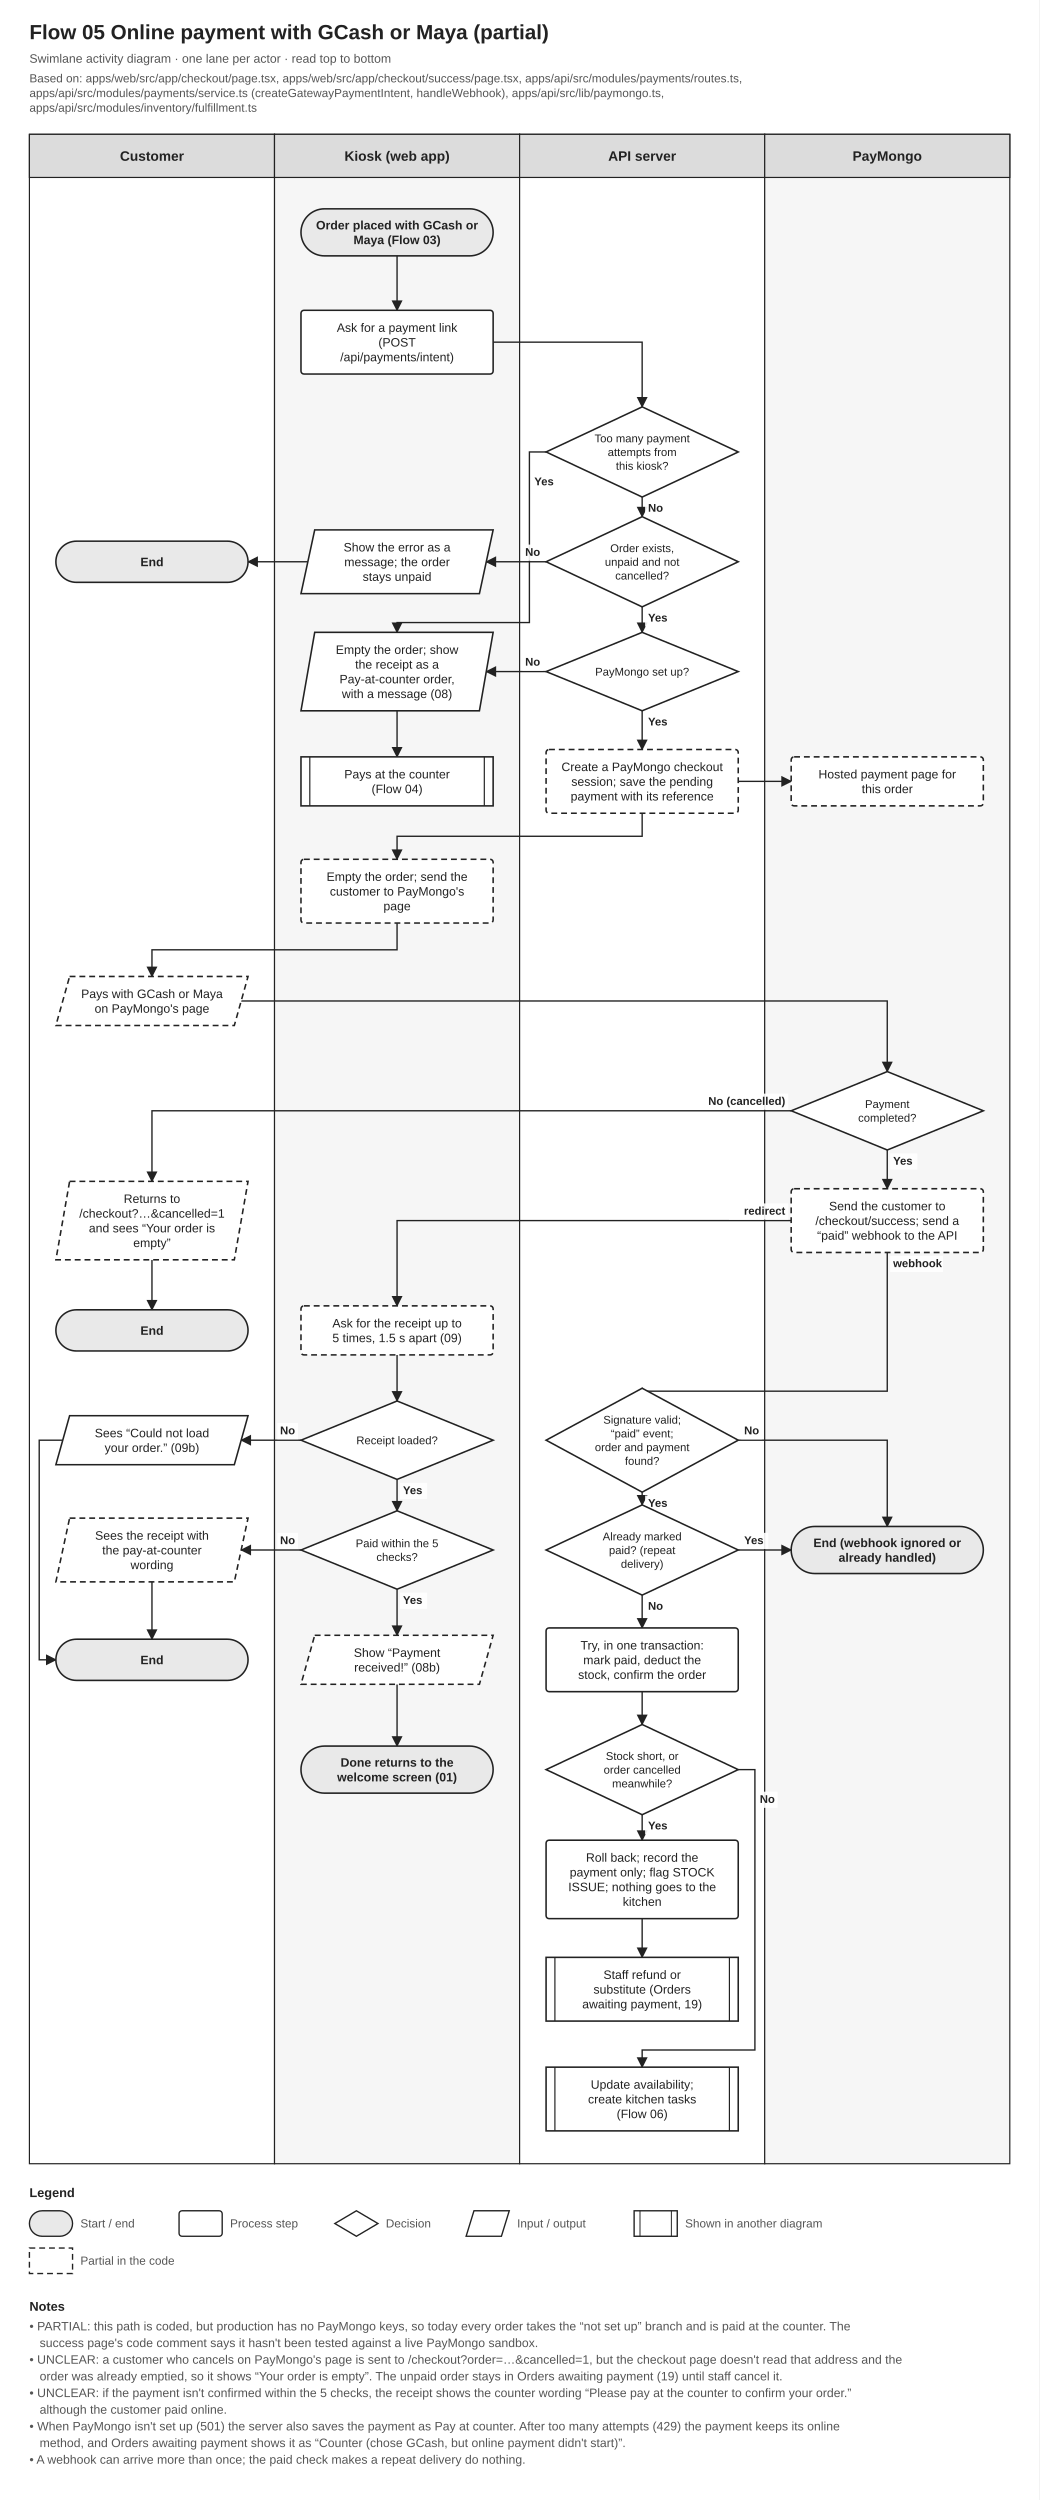
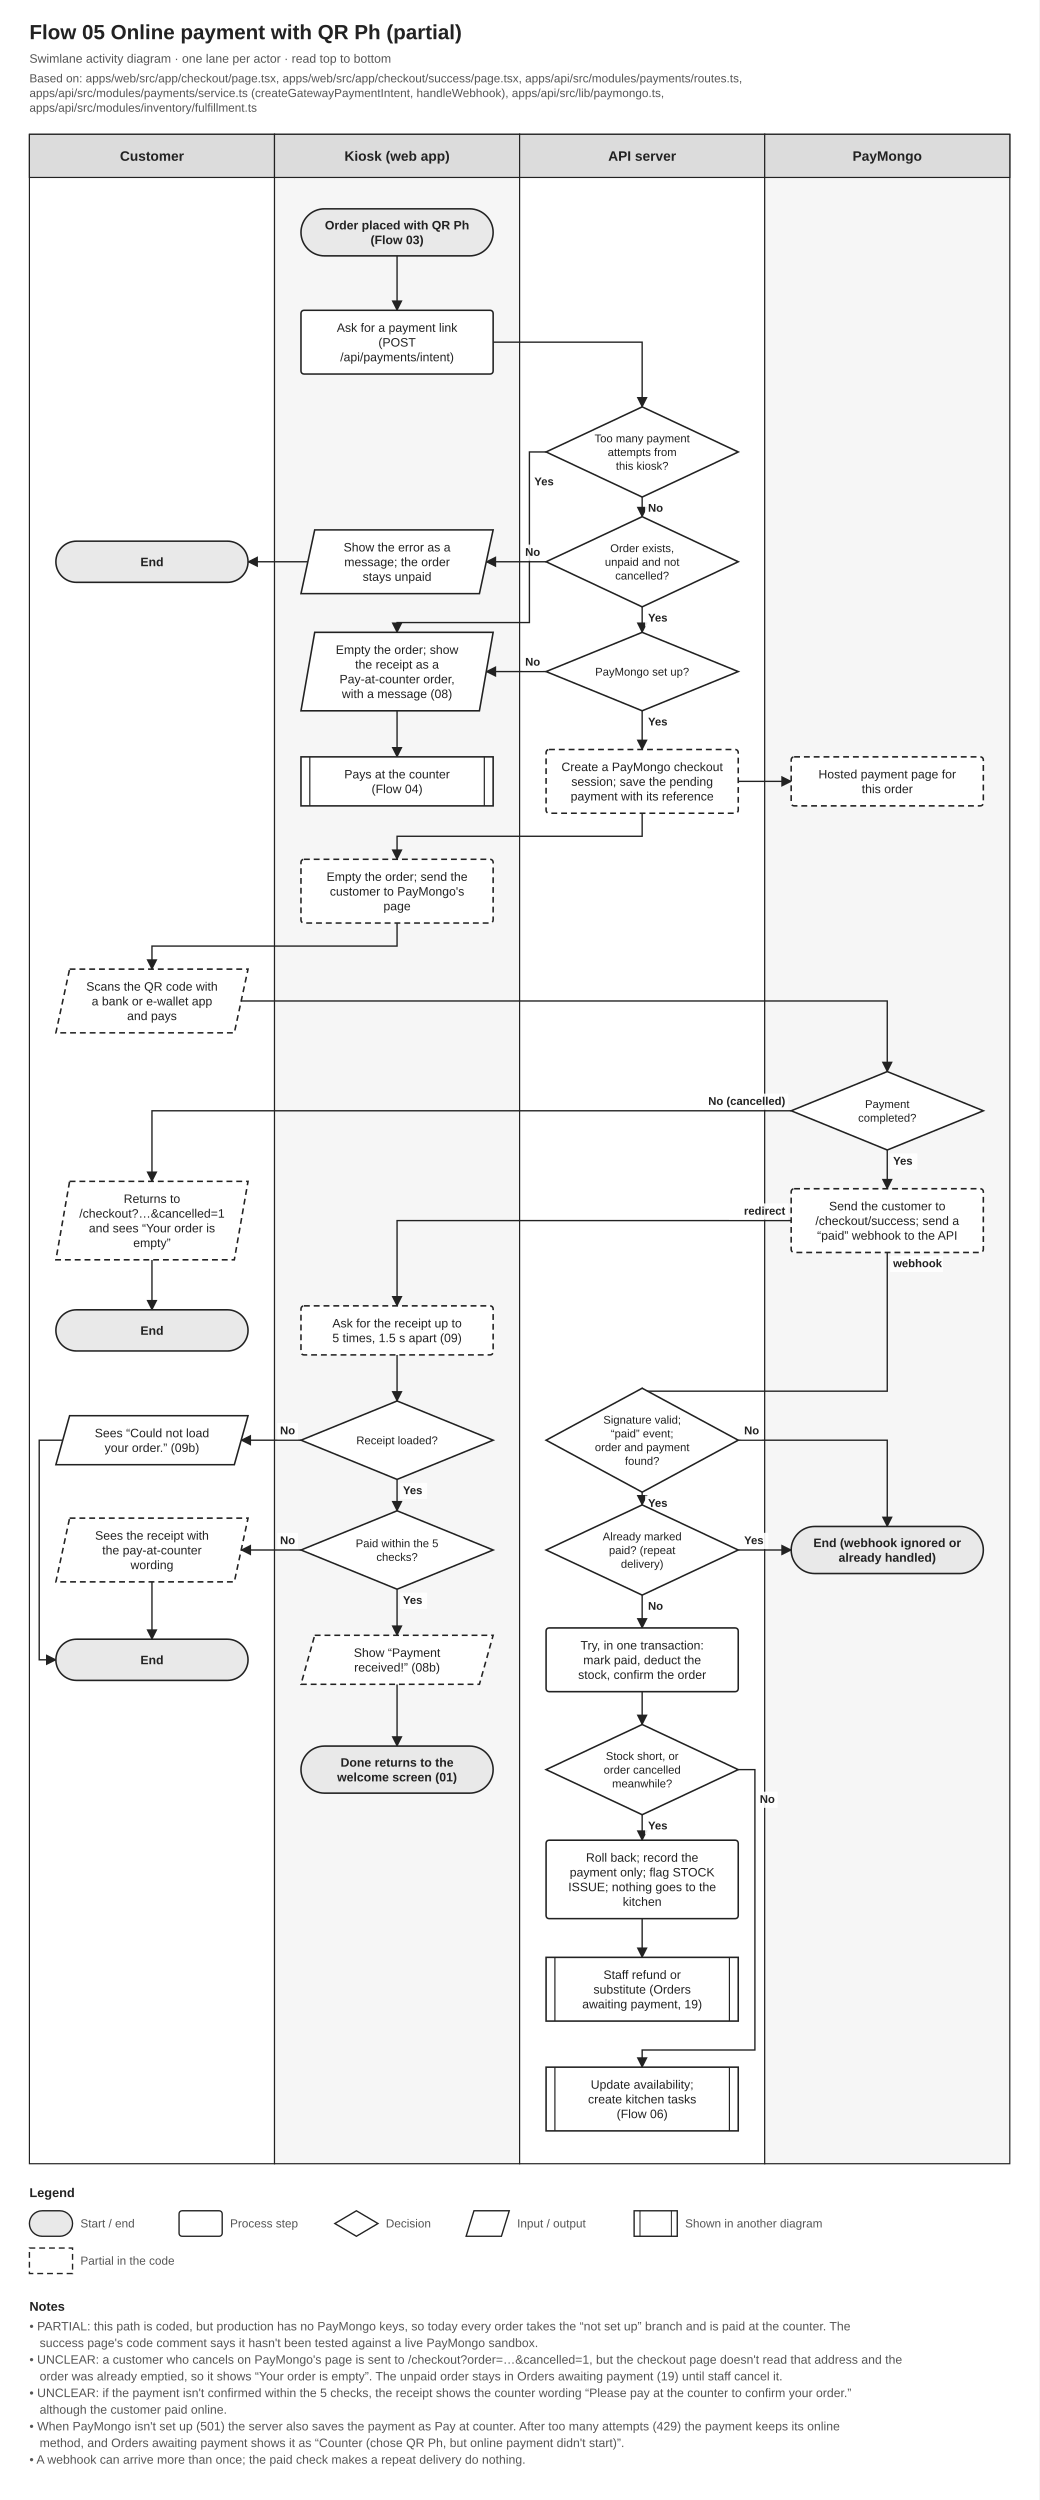
<svg xmlns="http://www.w3.org/2000/svg" width="1060" height="2550" viewBox="0 0 1060 2550">
  <defs>
    <marker id="arrow" viewBox="0 0 10 10" refX="9" refY="5" markerWidth="8" markerHeight="8" orient="auto-start-reverse">
      <path d="M0 0 L10 5 L0 10 z" fill="#222222" />
    </marker>
  </defs>
  <rect x="0" y="0" width="1060" height="2550" fill="#ffffff" />
-   <text x="30" y="40" font-family="Arial, Helvetica, sans-serif" font-size="21" font-weight="700" fill="#222222">Flow 05  Online payment with GCash or Maya (partial)</text>
+   <text x="30" y="40" font-family="Arial, Helvetica, sans-serif" font-size="21" font-weight="700" fill="#222222">Flow 05  Online payment with QR Ph (partial)</text>
  <text x="30" y="64" font-family="Arial, Helvetica, sans-serif" font-size="12.5" fill="#555555">Swimlane activity diagram · one lane per actor · read top to bottom</text>
  <text x="30" y="84" font-family="Arial, Helvetica, sans-serif" font-size="12" fill="#555555">Based on: apps/web/src/app/checkout/page.tsx, apps/web/src/app/checkout/success/page.tsx, apps/api/src/modules/payments/routes.ts,</text>
  <text x="30" y="99" font-family="Arial, Helvetica, sans-serif" font-size="12" fill="#555555">apps/api/src/modules/payments/service.ts (createGatewayPaymentIntent, handleWebhook), apps/api/src/lib/paymongo.ts,</text>
  <text x="30" y="114" font-family="Arial, Helvetica, sans-serif" font-size="12" fill="#555555">apps/api/src/modules/inventory/fulfillment.ts</text>
  <rect x="30" y="137" width="250" height="2070" fill="#ffffff" stroke="#222222" stroke-width="1.2" />
  <rect x="30" y="137" width="250" height="44" fill="#dcdcdc" stroke="#222222" stroke-width="1.2" />
  <text x="155.0" y="164" font-family="Arial, Helvetica, sans-serif" font-size="14" font-weight="700" text-anchor="middle" fill="#222222">Customer</text>
  <rect x="280" y="137" width="250" height="2070" fill="#f6f6f6" stroke="#222222" stroke-width="1.2" />
  <rect x="280" y="137" width="250" height="44" fill="#dcdcdc" stroke="#222222" stroke-width="1.2" />
  <text x="405.0" y="164" font-family="Arial, Helvetica, sans-serif" font-size="14" font-weight="700" text-anchor="middle" fill="#222222">Kiosk (web app)</text>
  <rect x="530" y="137" width="250" height="2070" fill="#ffffff" stroke="#222222" stroke-width="1.2" />
  <rect x="530" y="137" width="250" height="44" fill="#dcdcdc" stroke="#222222" stroke-width="1.2" />
  <text x="655.0" y="164" font-family="Arial, Helvetica, sans-serif" font-size="14" font-weight="700" text-anchor="middle" fill="#222222">API server</text>
  <rect x="780" y="137" width="250" height="2070" fill="#f6f6f6" stroke="#222222" stroke-width="1.2" />
  <rect x="780" y="137" width="250" height="44" fill="#dcdcdc" stroke="#222222" stroke-width="1.2" />
  <text x="905.0" y="164" font-family="Arial, Helvetica, sans-serif" font-size="14" font-weight="700" text-anchor="middle" fill="#222222">PayMongo</text>
  <path d="M405.0 261.0 L405.0 316.5" fill="none" stroke="#222222" stroke-width="1.4" marker-end="url(#arrow)" />
  <path d="M503.0 349.0 L655.0 349.0 L655.0 415.0" fill="none" stroke="#222222" stroke-width="1.4" marker-end="url(#arrow)" />
  <path d="M557.0 461.0 L540.0 461.0 L540.0 635.0 L405.0 635.0 L405.0 645.0" fill="none" stroke="#222222" stroke-width="1.4" marker-end="url(#arrow)" />
  <rect x="542" y="483.5" width="27.665" height="16.5" fill="#ffffff" opacity="0.9" />
  <text x="545" y="495.0" font-family="Arial, Helvetica, sans-serif" font-size="11.5" font-weight="700" text-anchor="start" fill="#222222">Yes</text>
  <path d="M655.0 507.0 L655.0 527.0" fill="none" stroke="#222222" stroke-width="1.4" marker-end="url(#arrow)" />
  <rect x="658.0" y="510.5" width="21.11" height="16.5" fill="#ffffff" opacity="0.9" />
  <text x="661.0" y="522.0" font-family="Arial, Helvetica, sans-serif" font-size="11.5" font-weight="700" text-anchor="start" fill="#222222">No</text>
  <path d="M557.0 573.0 L496.0 573.0" fill="none" stroke="#222222" stroke-width="1.4" marker-end="url(#arrow)" />
  <rect x="532.89" y="555.5" width="21.11" height="16.5" fill="#ffffff" opacity="0.9" />
  <text x="551.0" y="567.0" font-family="Arial, Helvetica, sans-serif" font-size="11.5" font-weight="700" text-anchor="end" fill="#222222">No</text>
  <path d="M314.0 573.0 L253.0 573.0" fill="none" stroke="#222222" stroke-width="1.4" marker-end="url(#arrow)" />
  <path d="M655.0 619.0 L655.0 645.0" fill="none" stroke="#222222" stroke-width="1.4" marker-end="url(#arrow)" />
  <rect x="658.0" y="622.5" width="27.665" height="16.5" fill="#ffffff" opacity="0.9" />
  <text x="661.0" y="634.0" font-family="Arial, Helvetica, sans-serif" font-size="11.5" font-weight="700" text-anchor="start" fill="#222222">Yes</text>
  <path d="M557.0 685.0 L496.0 685.0" fill="none" stroke="#222222" stroke-width="1.4" marker-end="url(#arrow)" />
  <rect x="532.89" y="667.5" width="21.11" height="16.5" fill="#ffffff" opacity="0.9" />
  <text x="551.0" y="679.0" font-family="Arial, Helvetica, sans-serif" font-size="11.5" font-weight="700" text-anchor="end" fill="#222222">No</text>
  <path d="M405.0 725.0 L405.0 772.0" fill="none" stroke="#222222" stroke-width="1.4" marker-end="url(#arrow)" />
  <path d="M655.0 725.0 L655.0 764.5" fill="none" stroke="#222222" stroke-width="1.4" marker-end="url(#arrow)" />
  <rect x="658.0" y="728.5" width="27.665" height="16.5" fill="#ffffff" opacity="0.9" />
  <text x="661.0" y="740.0" font-family="Arial, Helvetica, sans-serif" font-size="11.5" font-weight="700" text-anchor="start" fill="#222222">Yes</text>
  <path d="M753.0 797.0 L807.0 797.0" fill="none" stroke="#222222" stroke-width="1.4" marker-end="url(#arrow)" />
  <path d="M655.0 829.5 L655.0 853.0 L405.0 853.0 L405.0 876.5" fill="none" stroke="#222222" stroke-width="1.4" marker-end="url(#arrow)" />
-   <path d="M405.0 941.5 L405.0 968.8 L155.0 968.8 L155.0 996.0" fill="none" stroke="#222222" stroke-width="1.4" marker-end="url(#arrow)" />
+   <path d="M405.0 941.5 L405.0 965.0 L155.0 965.0 L155.0 988.5" fill="none" stroke="#222222" stroke-width="1.4" marker-end="url(#arrow)" />
  <path d="M246.0 1021.0 L905.0 1021.0 L905.0 1093.0" fill="none" stroke="#222222" stroke-width="1.4" marker-end="url(#arrow)" />
  <path d="M807.0 1133.0 L155.0 1133.0 L155.0 1205.0" fill="none" stroke="#222222" stroke-width="1.4" marker-end="url(#arrow)" />
  <rect x="704.23" y="1115.5" width="99.77" height="16.5" fill="#ffffff" opacity="0.9" />
  <text x="801.0" y="1127.0" font-family="Arial, Helvetica, sans-serif" font-size="11.5" font-weight="700" text-anchor="end" fill="#222222">No (cancelled)</text>
  <path d="M905.0 1173.0 L905.0 1212.5" fill="none" stroke="#222222" stroke-width="1.4" marker-end="url(#arrow)" />
  <rect x="908.0" y="1176.5" width="27.665" height="16.5" fill="#ffffff" opacity="0.9" />
  <text x="911.0" y="1188.0" font-family="Arial, Helvetica, sans-serif" font-size="11.5" font-weight="700" text-anchor="start" fill="#222222">Yes</text>
  <path d="M155.0 1285.0 L155.0 1336.0" fill="none" stroke="#222222" stroke-width="1.4" marker-end="url(#arrow)" />
  <path d="M807.0 1245.0 L405.0 1245.0 L405.0 1332.0" fill="none" stroke="#222222" stroke-width="1.4" marker-end="url(#arrow)" />
  <rect x="743.56" y="1227.5" width="60.44" height="16.5" fill="#ffffff" opacity="0.9" />
  <text x="801.0" y="1239.0" font-family="Arial, Helvetica, sans-serif" font-size="11.5" font-weight="700" text-anchor="end" fill="#222222">redirect</text>
  <path d="M905.0 1277.5 L905.0 1419.0 L655.0 1419.0 L655.0 1416.0" fill="none" stroke="#222222" stroke-width="1.4" marker-end="url(#arrow)" />
  <rect x="908.0" y="1281.0" width="53.885" height="16.5" fill="#ffffff" opacity="0.9" />
  <text x="911.0" y="1292.5" font-family="Arial, Helvetica, sans-serif" font-size="11.5" font-weight="700" text-anchor="start" fill="#222222">webhook</text>
  <path d="M405.0 1382.0 L405.0 1429.0" fill="none" stroke="#222222" stroke-width="1.4" marker-end="url(#arrow)" />
  <path d="M307.0 1469.0 L246.0 1469.0" fill="none" stroke="#222222" stroke-width="1.4" marker-end="url(#arrow)" />
  <rect x="282.89" y="1451.5" width="21.11" height="16.5" fill="#ffffff" opacity="0.9" />
  <text x="301.0" y="1463.0" font-family="Arial, Helvetica, sans-serif" font-size="11.5" font-weight="700" text-anchor="end" fill="#222222">No</text>
  <path d="M405.0 1509.0 L405.0 1541.0" fill="none" stroke="#222222" stroke-width="1.4" marker-end="url(#arrow)" />
  <rect x="408.0" y="1512.5" width="27.665" height="16.5" fill="#ffffff" opacity="0.9" />
  <text x="411.0" y="1524.0" font-family="Arial, Helvetica, sans-serif" font-size="11.5" font-weight="700" text-anchor="start" fill="#222222">Yes</text>
  <path d="M307.0 1581.0 L246.0 1581.0" fill="none" stroke="#222222" stroke-width="1.4" marker-end="url(#arrow)" />
  <rect x="282.89" y="1563.5" width="21.11" height="16.5" fill="#ffffff" opacity="0.9" />
  <text x="301.0" y="1575.0" font-family="Arial, Helvetica, sans-serif" font-size="11.5" font-weight="700" text-anchor="end" fill="#222222">No</text>
  <path d="M405.0 1621.0 L405.0 1668.0" fill="none" stroke="#222222" stroke-width="1.4" marker-end="url(#arrow)" />
  <rect x="408.0" y="1624.5" width="27.665" height="16.5" fill="#ffffff" opacity="0.9" />
  <text x="411.0" y="1636.0" font-family="Arial, Helvetica, sans-serif" font-size="11.5" font-weight="700" text-anchor="start" fill="#222222">Yes</text>
  <path d="M655.0 1522.0 L655.0 1535.0" fill="none" stroke="#222222" stroke-width="1.4" marker-end="url(#arrow)" />
  <rect x="658.0" y="1525.5" width="27.665" height="16.5" fill="#ffffff" opacity="0.9" />
  <text x="661.0" y="1537.0" font-family="Arial, Helvetica, sans-serif" font-size="11.5" font-weight="700" text-anchor="start" fill="#222222">Yes</text>
  <path d="M753.0 1469.0 L905.0 1469.0 L905.0 1557.0" fill="none" stroke="#222222" stroke-width="1.4" marker-end="url(#arrow)" />
  <rect x="756.0" y="1451.5" width="21.11" height="16.5" fill="#ffffff" opacity="0.9" />
  <text x="759.0" y="1463.0" font-family="Arial, Helvetica, sans-serif" font-size="11.5" font-weight="700" text-anchor="start" fill="#222222">No</text>
  <path d="M753.0 1581.0 L807.0 1581.0" fill="none" stroke="#222222" stroke-width="1.4" marker-end="url(#arrow)" />
  <rect x="756.0" y="1563.5" width="27.665" height="16.5" fill="#ffffff" opacity="0.9" />
  <text x="759.0" y="1575.0" font-family="Arial, Helvetica, sans-serif" font-size="11.5" font-weight="700" text-anchor="start" fill="#222222">Yes</text>
  <path d="M655.0 1627.0 L655.0 1660.5" fill="none" stroke="#222222" stroke-width="1.4" marker-end="url(#arrow)" />
  <rect x="658.0" y="1630.5" width="21.11" height="16.5" fill="#ffffff" opacity="0.9" />
  <text x="661.0" y="1642.0" font-family="Arial, Helvetica, sans-serif" font-size="11.5" font-weight="700" text-anchor="start" fill="#222222">No</text>
  <path d="M655.0 1725.5 L655.0 1759.0" fill="none" stroke="#222222" stroke-width="1.4" marker-end="url(#arrow)" />
  <path d="M655.0 1851.0 L655.0 1877.0" fill="none" stroke="#222222" stroke-width="1.4" marker-end="url(#arrow)" />
  <rect x="658.0" y="1854.5" width="27.665" height="16.5" fill="#ffffff" opacity="0.9" />
  <text x="661.0" y="1866.0" font-family="Arial, Helvetica, sans-serif" font-size="11.5" font-weight="700" text-anchor="start" fill="#222222">Yes</text>
  <path d="M753.0 1805.0 L770.0 1805.0 L770.0 2091.0 L655.0 2091.0 L655.0 2108.5" fill="none" stroke="#222222" stroke-width="1.4" marker-end="url(#arrow)" />
  <rect x="772" y="1827.5" width="21.11" height="16.5" fill="#ffffff" opacity="0.9" />
  <text x="775" y="1839.0" font-family="Arial, Helvetica, sans-serif" font-size="11.5" font-weight="700" text-anchor="start" fill="#222222">No</text>
  <path d="M655.0 1957.0 L655.0 1996.5" fill="none" stroke="#222222" stroke-width="1.4" marker-end="url(#arrow)" />
  <path d="M64.0 1469.0 L40.0 1469.0 L40.0 1693.0 L57.0 1693.0" fill="none" stroke="#222222" stroke-width="1.4" marker-end="url(#arrow)" />
  <path d="M155.0 1613.5 L155.0 1672.0" fill="none" stroke="#222222" stroke-width="1.4" marker-end="url(#arrow)" />
  <path d="M405.0 1718.0 L405.0 1781.0" fill="none" stroke="#222222" stroke-width="1.4" marker-end="url(#arrow)" />
  <rect x="307.0" y="213.0" width="196" height="48" rx="24.0" fill="#e9e9e9" stroke="#222222" stroke-width="1.6" />
-   <text x="405.0" y="234.0" font-family="Arial, Helvetica, sans-serif" font-size="12.5" font-weight="700" text-anchor="middle" fill="#222222">Order placed with GCash or</text>
-   <text x="405.0" y="249.0" font-family="Arial, Helvetica, sans-serif" font-size="12.5" font-weight="700" text-anchor="middle" fill="#222222">Maya (Flow 03)</text>
+   <text x="405.0" y="234.0" font-family="Arial, Helvetica, sans-serif" font-size="12.5" font-weight="700" text-anchor="middle" fill="#222222">Order placed with QR Ph</text>
+   <text x="405.0" y="249.0" font-family="Arial, Helvetica, sans-serif" font-size="12.5" font-weight="700" text-anchor="middle" fill="#222222">(Flow 03)</text>
  <rect x="307.0" y="316.5" width="196" height="65" rx="3" fill="#ffffff" stroke="#222222" stroke-width="1.6" />
  <text x="405.0" y="338.5" font-family="Arial, Helvetica, sans-serif" font-size="12.5" font-weight="400" text-anchor="middle" fill="#222222">Ask for a payment link</text>
  <text x="405.0" y="353.5" font-family="Arial, Helvetica, sans-serif" font-size="12.5" font-weight="400" text-anchor="middle" fill="#222222">(POST</text>
  <text x="405.0" y="368.5" font-family="Arial, Helvetica, sans-serif" font-size="12.5" font-weight="400" text-anchor="middle" fill="#222222">/api/payments/intent)</text>
  <polygon points="655.0,415.0 753.0,461.0 655.0,507.0 557.0,461.0" fill="#ffffff" stroke="#222222" stroke-width="1.6" />
  <text x="655.0" y="451.14" font-family="Arial, Helvetica, sans-serif" font-size="11.5" font-weight="400" text-anchor="middle" fill="#222222">Too many payment</text>
  <text x="655.0" y="465.14" font-family="Arial, Helvetica, sans-serif" font-size="11.5" font-weight="400" text-anchor="middle" fill="#222222">attempts from</text>
  <text x="655.0" y="479.14" font-family="Arial, Helvetica, sans-serif" font-size="11.5" font-weight="400" text-anchor="middle" fill="#222222">this kiosk?</text>
  <polygon points="655.0,527.0 753.0,573.0 655.0,619.0 557.0,573.0" fill="#ffffff" stroke="#222222" stroke-width="1.6" />
  <text x="655.0" y="563.14" font-family="Arial, Helvetica, sans-serif" font-size="11.5" font-weight="400" text-anchor="middle" fill="#222222">Order exists,</text>
  <text x="655.0" y="577.14" font-family="Arial, Helvetica, sans-serif" font-size="11.5" font-weight="400" text-anchor="middle" fill="#222222">unpaid and not</text>
  <text x="655.0" y="591.14" font-family="Arial, Helvetica, sans-serif" font-size="11.5" font-weight="400" text-anchor="middle" fill="#222222">cancelled?</text>
  <polygon points="321.0,540.5 503.0,540.5 489.0,605.5 307.0,605.5" fill="#ffffff" stroke="#222222" stroke-width="1.6" />
  <text x="405.0" y="562.5" font-family="Arial, Helvetica, sans-serif" font-size="12.5" font-weight="400" text-anchor="middle" fill="#222222">Show the error as a</text>
  <text x="405.0" y="577.5" font-family="Arial, Helvetica, sans-serif" font-size="12.5" font-weight="400" text-anchor="middle" fill="#222222">message; the order</text>
  <text x="405.0" y="592.5" font-family="Arial, Helvetica, sans-serif" font-size="12.5" font-weight="400" text-anchor="middle" fill="#222222">stays unpaid</text>
  <rect x="57.0" y="552.0" width="196" height="42" rx="21.0" fill="#e9e9e9" stroke="#222222" stroke-width="1.6" />
  <text x="155.0" y="577.5" font-family="Arial, Helvetica, sans-serif" font-size="12.5" font-weight="700" text-anchor="middle" fill="#222222">End</text>
  <polygon points="655.0,645.0 753.0,685.0 655.0,725.0 557.0,685.0" fill="#ffffff" stroke="#222222" stroke-width="1.6" />
  <text x="655.0" y="689.14" font-family="Arial, Helvetica, sans-serif" font-size="11.5" font-weight="400" text-anchor="middle" fill="#222222">PayMongo set up?</text>
  <polygon points="321.0,645.0 503.0,645.0 489.0,725.0 307.0,725.0" fill="#ffffff" stroke="#222222" stroke-width="1.6" />
  <text x="405.0" y="667.0" font-family="Arial, Helvetica, sans-serif" font-size="12.5" font-weight="400" text-anchor="middle" fill="#222222">Empty the order; show</text>
  <text x="405.0" y="682.0" font-family="Arial, Helvetica, sans-serif" font-size="12.5" font-weight="400" text-anchor="middle" fill="#222222">the receipt as a</text>
  <text x="405.0" y="697.0" font-family="Arial, Helvetica, sans-serif" font-size="12.5" font-weight="400" text-anchor="middle" fill="#222222">Pay-at-counter order,</text>
  <text x="405.0" y="712.0" font-family="Arial, Helvetica, sans-serif" font-size="12.5" font-weight="400" text-anchor="middle" fill="#222222">with a message (08)</text>
  <rect x="307.0" y="772.0" width="196" height="50" fill="#ffffff" stroke="#222222" stroke-width="1.6" />
  <line x1="316.0" y1="772.0" x2="316.0" y2="822.0" stroke="#222222" stroke-width="1.2" />
  <line x1="494.0" y1="772.0" x2="494.0" y2="822.0" stroke="#222222" stroke-width="1.2" />
  <text x="405.0" y="794.0" font-family="Arial, Helvetica, sans-serif" font-size="12.5" font-weight="400" text-anchor="middle" fill="#222222">Pays at the counter</text>
  <text x="405.0" y="809.0" font-family="Arial, Helvetica, sans-serif" font-size="12.5" font-weight="400" text-anchor="middle" fill="#222222">(Flow 04)</text>
  <rect x="557.0" y="764.5" width="196" height="65" rx="3" fill="#ffffff" stroke="#222222" stroke-width="1.6" stroke-dasharray="6 4" />
  <text x="655.0" y="786.5" font-family="Arial, Helvetica, sans-serif" font-size="12.5" font-weight="400" text-anchor="middle" fill="#222222">Create a PayMongo checkout</text>
  <text x="655.0" y="801.5" font-family="Arial, Helvetica, sans-serif" font-size="12.5" font-weight="400" text-anchor="middle" fill="#222222">session; save the pending</text>
  <text x="655.0" y="816.5" font-family="Arial, Helvetica, sans-serif" font-size="12.5" font-weight="400" text-anchor="middle" fill="#222222">payment with its reference</text>
  <rect x="807.0" y="772.0" width="196" height="50" rx="3" fill="#ffffff" stroke="#222222" stroke-width="1.6" stroke-dasharray="6 4" />
  <text x="905.0" y="794.0" font-family="Arial, Helvetica, sans-serif" font-size="12.5" font-weight="400" text-anchor="middle" fill="#222222">Hosted payment page for</text>
  <text x="905.0" y="809.0" font-family="Arial, Helvetica, sans-serif" font-size="12.5" font-weight="400" text-anchor="middle" fill="#222222">this order</text>
  <rect x="307.0" y="876.5" width="196" height="65" rx="3" fill="#ffffff" stroke="#222222" stroke-width="1.6" stroke-dasharray="6 4" />
  <text x="405.0" y="898.5" font-family="Arial, Helvetica, sans-serif" font-size="12.5" font-weight="400" text-anchor="middle" fill="#222222">Empty the order; send the</text>
  <text x="405.0" y="913.5" font-family="Arial, Helvetica, sans-serif" font-size="12.5" font-weight="400" text-anchor="middle" fill="#222222">customer to PayMongo's</text>
  <text x="405.0" y="928.5" font-family="Arial, Helvetica, sans-serif" font-size="12.5" font-weight="400" text-anchor="middle" fill="#222222">page</text>
-   <polygon points="71.0,996.0 253.0,996.0 239.0,1046.0 57.0,1046.0" fill="#ffffff" stroke="#222222" stroke-width="1.6" stroke-dasharray="6 4" />
-   <text x="155.0" y="1018.0" font-family="Arial, Helvetica, sans-serif" font-size="12.5" font-weight="400" text-anchor="middle" fill="#222222">Pays with GCash or Maya</text>
-   <text x="155.0" y="1033.0" font-family="Arial, Helvetica, sans-serif" font-size="12.5" font-weight="400" text-anchor="middle" fill="#222222">on PayMongo's page</text>
+   <polygon points="71.0,988.5 253.0,988.5 239.0,1053.5 57.0,1053.5" fill="#ffffff" stroke="#222222" stroke-width="1.6" stroke-dasharray="6 4" />
+   <text x="155.0" y="1010.5" font-family="Arial, Helvetica, sans-serif" font-size="12.5" font-weight="400" text-anchor="middle" fill="#222222">Scans the QR code with</text>
+   <text x="155.0" y="1025.5" font-family="Arial, Helvetica, sans-serif" font-size="12.5" font-weight="400" text-anchor="middle" fill="#222222">a bank or e-wallet app</text>
+   <text x="155.0" y="1040.5" font-family="Arial, Helvetica, sans-serif" font-size="12.5" font-weight="400" text-anchor="middle" fill="#222222">and pays</text>
  <polygon points="905.0,1093.0 1003.0,1133.0 905.0,1173.0 807.0,1133.0" fill="#ffffff" stroke="#222222" stroke-width="1.6" />
  <text x="905.0" y="1130.14" font-family="Arial, Helvetica, sans-serif" font-size="11.5" font-weight="400" text-anchor="middle" fill="#222222">Payment</text>
  <text x="905.0" y="1144.14" font-family="Arial, Helvetica, sans-serif" font-size="11.5" font-weight="400" text-anchor="middle" fill="#222222">completed?</text>
  <polygon points="71.0,1205.0 253.0,1205.0 239.0,1285.0 57.0,1285.0" fill="#ffffff" stroke="#222222" stroke-width="1.6" stroke-dasharray="6 4" />
  <text x="155.0" y="1227.0" font-family="Arial, Helvetica, sans-serif" font-size="12.5" font-weight="400" text-anchor="middle" fill="#222222">Returns to</text>
  <text x="155.0" y="1242.0" font-family="Arial, Helvetica, sans-serif" font-size="12.5" font-weight="400" text-anchor="middle" fill="#222222">/checkout?…&amp;cancelled=1</text>
  <text x="155.0" y="1257.0" font-family="Arial, Helvetica, sans-serif" font-size="12.5" font-weight="400" text-anchor="middle" fill="#222222">and sees “Your order is</text>
  <text x="155.0" y="1272.0" font-family="Arial, Helvetica, sans-serif" font-size="12.5" font-weight="400" text-anchor="middle" fill="#222222">empty”</text>
  <rect x="807.0" y="1212.5" width="196" height="65" rx="3" fill="#ffffff" stroke="#222222" stroke-width="1.6" stroke-dasharray="6 4" />
  <text x="905.0" y="1234.5" font-family="Arial, Helvetica, sans-serif" font-size="12.5" font-weight="400" text-anchor="middle" fill="#222222">Send the customer to</text>
  <text x="905.0" y="1249.5" font-family="Arial, Helvetica, sans-serif" font-size="12.5" font-weight="400" text-anchor="middle" fill="#222222">/checkout/success; send a</text>
  <text x="905.0" y="1264.5" font-family="Arial, Helvetica, sans-serif" font-size="12.5" font-weight="400" text-anchor="middle" fill="#222222">“paid” webhook to the API</text>
  <rect x="57.0" y="1336.0" width="196" height="42" rx="21.0" fill="#e9e9e9" stroke="#222222" stroke-width="1.6" />
  <text x="155.0" y="1361.5" font-family="Arial, Helvetica, sans-serif" font-size="12.5" font-weight="700" text-anchor="middle" fill="#222222">End</text>
  <rect x="307.0" y="1332.0" width="196" height="50" rx="3" fill="#ffffff" stroke="#222222" stroke-width="1.6" stroke-dasharray="6 4" />
  <text x="405.0" y="1354.0" font-family="Arial, Helvetica, sans-serif" font-size="12.5" font-weight="400" text-anchor="middle" fill="#222222">Ask for the receipt up to</text>
  <text x="405.0" y="1369.0" font-family="Arial, Helvetica, sans-serif" font-size="12.5" font-weight="400" text-anchor="middle" fill="#222222">5 times, 1.5 s apart (09)</text>
  <polygon points="655.0,1416.0 753.0,1469.0 655.0,1522.0 557.0,1469.0" fill="#ffffff" stroke="#222222" stroke-width="1.6" />
  <text x="655.0" y="1452.14" font-family="Arial, Helvetica, sans-serif" font-size="11.5" font-weight="400" text-anchor="middle" fill="#222222">Signature valid;</text>
  <text x="655.0" y="1466.14" font-family="Arial, Helvetica, sans-serif" font-size="11.5" font-weight="400" text-anchor="middle" fill="#222222">“paid” event;</text>
  <text x="655.0" y="1480.14" font-family="Arial, Helvetica, sans-serif" font-size="11.5" font-weight="400" text-anchor="middle" fill="#222222">order and payment</text>
  <text x="655.0" y="1494.14" font-family="Arial, Helvetica, sans-serif" font-size="11.5" font-weight="400" text-anchor="middle" fill="#222222">found?</text>
  <polygon points="405.0,1429.0 503.0,1469.0 405.0,1509.0 307.0,1469.0" fill="#ffffff" stroke="#222222" stroke-width="1.6" />
  <text x="405.0" y="1473.14" font-family="Arial, Helvetica, sans-serif" font-size="11.5" font-weight="400" text-anchor="middle" fill="#222222">Receipt loaded?</text>
  <polygon points="71.0,1444.0 253.0,1444.0 239.0,1494.0 57.0,1494.0" fill="#ffffff" stroke="#222222" stroke-width="1.6" />
  <text x="155.0" y="1466.0" font-family="Arial, Helvetica, sans-serif" font-size="12.5" font-weight="400" text-anchor="middle" fill="#222222">Sees “Could not load</text>
  <text x="155.0" y="1481.0" font-family="Arial, Helvetica, sans-serif" font-size="12.5" font-weight="400" text-anchor="middle" fill="#222222">your order.” (09b)</text>
  <polygon points="655.0,1535.0 753.0,1581.0 655.0,1627.0 557.0,1581.0" fill="#ffffff" stroke="#222222" stroke-width="1.6" />
  <text x="655.0" y="1571.14" font-family="Arial, Helvetica, sans-serif" font-size="11.5" font-weight="400" text-anchor="middle" fill="#222222">Already marked</text>
  <text x="655.0" y="1585.14" font-family="Arial, Helvetica, sans-serif" font-size="11.5" font-weight="400" text-anchor="middle" fill="#222222">paid? (repeat</text>
  <text x="655.0" y="1599.14" font-family="Arial, Helvetica, sans-serif" font-size="11.5" font-weight="400" text-anchor="middle" fill="#222222">delivery)</text>
  <polygon points="405.0,1541.0 503.0,1581.0 405.0,1621.0 307.0,1581.0" fill="#ffffff" stroke="#222222" stroke-width="1.6" />
  <text x="405.0" y="1578.14" font-family="Arial, Helvetica, sans-serif" font-size="11.5" font-weight="400" text-anchor="middle" fill="#222222">Paid within the 5</text>
  <text x="405.0" y="1592.14" font-family="Arial, Helvetica, sans-serif" font-size="11.5" font-weight="400" text-anchor="middle" fill="#222222">checks?</text>
  <polygon points="71.0,1548.5 253.0,1548.5 239.0,1613.5 57.0,1613.5" fill="#ffffff" stroke="#222222" stroke-width="1.6" stroke-dasharray="6 4" />
  <text x="155.0" y="1570.5" font-family="Arial, Helvetica, sans-serif" font-size="12.5" font-weight="400" text-anchor="middle" fill="#222222">Sees the receipt with</text>
  <text x="155.0" y="1585.5" font-family="Arial, Helvetica, sans-serif" font-size="12.5" font-weight="400" text-anchor="middle" fill="#222222">the pay-at-counter</text>
  <text x="155.0" y="1600.5" font-family="Arial, Helvetica, sans-serif" font-size="12.5" font-weight="400" text-anchor="middle" fill="#222222">wording</text>
  <polygon points="321.0,1668.0 503.0,1668.0 489.0,1718.0 307.0,1718.0" fill="#ffffff" stroke="#222222" stroke-width="1.6" stroke-dasharray="6 4" />
  <text x="405.0" y="1690.0" font-family="Arial, Helvetica, sans-serif" font-size="12.5" font-weight="400" text-anchor="middle" fill="#222222">Show “Payment</text>
  <text x="405.0" y="1705.0" font-family="Arial, Helvetica, sans-serif" font-size="12.5" font-weight="400" text-anchor="middle" fill="#222222">received!” (08b)</text>
  <rect x="557.0" y="1660.5" width="196" height="65" rx="3" fill="#ffffff" stroke="#222222" stroke-width="1.6" />
  <text x="655.0" y="1682.5" font-family="Arial, Helvetica, sans-serif" font-size="12.5" font-weight="400" text-anchor="middle" fill="#222222">Try, in one transaction:</text>
  <text x="655.0" y="1697.5" font-family="Arial, Helvetica, sans-serif" font-size="12.5" font-weight="400" text-anchor="middle" fill="#222222">mark paid, deduct the</text>
  <text x="655.0" y="1712.5" font-family="Arial, Helvetica, sans-serif" font-size="12.5" font-weight="400" text-anchor="middle" fill="#222222">stock, confirm the order</text>
  <polygon points="655.0,1759.0 753.0,1805.0 655.0,1851.0 557.0,1805.0" fill="#ffffff" stroke="#222222" stroke-width="1.6" />
  <text x="655.0" y="1795.14" font-family="Arial, Helvetica, sans-serif" font-size="11.5" font-weight="400" text-anchor="middle" fill="#222222">Stock short, or</text>
  <text x="655.0" y="1809.14" font-family="Arial, Helvetica, sans-serif" font-size="11.5" font-weight="400" text-anchor="middle" fill="#222222">order cancelled</text>
  <text x="655.0" y="1823.14" font-family="Arial, Helvetica, sans-serif" font-size="11.5" font-weight="400" text-anchor="middle" fill="#222222">meanwhile?</text>
  <rect x="557.0" y="1877.0" width="196" height="80" rx="3" fill="#ffffff" stroke="#222222" stroke-width="1.6" />
  <text x="655.0" y="1899.0" font-family="Arial, Helvetica, sans-serif" font-size="12.5" font-weight="400" text-anchor="middle" fill="#222222">Roll back; record the</text>
  <text x="655.0" y="1914.0" font-family="Arial, Helvetica, sans-serif" font-size="12.5" font-weight="400" text-anchor="middle" fill="#222222">payment only; flag STOCK</text>
  <text x="655.0" y="1929.0" font-family="Arial, Helvetica, sans-serif" font-size="12.5" font-weight="400" text-anchor="middle" fill="#222222">ISSUE; nothing goes to the</text>
  <text x="655.0" y="1944.0" font-family="Arial, Helvetica, sans-serif" font-size="12.5" font-weight="400" text-anchor="middle" fill="#222222">kitchen</text>
  <rect x="57.0" y="1672.0" width="196" height="42" rx="21.0" fill="#e9e9e9" stroke="#222222" stroke-width="1.6" />
  <text x="155.0" y="1697.5" font-family="Arial, Helvetica, sans-serif" font-size="12.5" font-weight="700" text-anchor="middle" fill="#222222">End</text>
  <rect x="307.0" y="1781.0" width="196" height="48" rx="24.0" fill="#e9e9e9" stroke="#222222" stroke-width="1.6" />
  <text x="405.0" y="1802.0" font-family="Arial, Helvetica, sans-serif" font-size="12.5" font-weight="700" text-anchor="middle" fill="#222222">Done returns to the</text>
  <text x="405.0" y="1817.0" font-family="Arial, Helvetica, sans-serif" font-size="12.5" font-weight="700" text-anchor="middle" fill="#222222">welcome screen (01)</text>
  <rect x="557.0" y="1996.5" width="196" height="65" fill="#ffffff" stroke="#222222" stroke-width="1.6" />
  <line x1="566.0" y1="1996.5" x2="566.0" y2="2061.5" stroke="#222222" stroke-width="1.2" />
  <line x1="744.0" y1="1996.5" x2="744.0" y2="2061.5" stroke="#222222" stroke-width="1.2" />
  <text x="655.0" y="2018.5" font-family="Arial, Helvetica, sans-serif" font-size="12.5" font-weight="400" text-anchor="middle" fill="#222222">Staff refund or</text>
  <text x="655.0" y="2033.5" font-family="Arial, Helvetica, sans-serif" font-size="12.5" font-weight="400" text-anchor="middle" fill="#222222">substitute (Orders</text>
  <text x="655.0" y="2048.5" font-family="Arial, Helvetica, sans-serif" font-size="12.5" font-weight="400" text-anchor="middle" fill="#222222">awaiting payment, 19)</text>
  <rect x="557.0" y="2108.5" width="196" height="65" fill="#ffffff" stroke="#222222" stroke-width="1.6" />
  <line x1="566.0" y1="2108.5" x2="566.0" y2="2173.5" stroke="#222222" stroke-width="1.2" />
  <line x1="744.0" y1="2108.5" x2="744.0" y2="2173.5" stroke="#222222" stroke-width="1.2" />
  <text x="655.0" y="2130.5" font-family="Arial, Helvetica, sans-serif" font-size="12.5" font-weight="400" text-anchor="middle" fill="#222222">Update availability;</text>
  <text x="655.0" y="2145.5" font-family="Arial, Helvetica, sans-serif" font-size="12.5" font-weight="400" text-anchor="middle" fill="#222222">create kitchen tasks</text>
  <text x="655.0" y="2160.5" font-family="Arial, Helvetica, sans-serif" font-size="12.5" font-weight="400" text-anchor="middle" fill="#222222">(Flow 06)</text>
  <rect x="807.0" y="1557.0" width="196" height="48" rx="24.0" fill="#e9e9e9" stroke="#222222" stroke-width="1.6" />
  <text x="905.0" y="1578.0" font-family="Arial, Helvetica, sans-serif" font-size="12.5" font-weight="700" text-anchor="middle" fill="#222222">End (webhook ignored or</text>
  <text x="905.0" y="1593.0" font-family="Arial, Helvetica, sans-serif" font-size="12.5" font-weight="700" text-anchor="middle" fill="#222222">already handled)</text>
  <text x="30" y="2241" font-family="Arial, Helvetica, sans-serif" font-size="13" font-weight="700" fill="#222222">Legend</text>
  <rect x="30" y="2255" width="44" height="26" rx="13" fill="#e9e9e9" stroke="#222222" stroke-width="1.4" />
  <text x="82" y="2272" font-family="Arial, Helvetica, sans-serif" font-size="12" fill="#555555">Start / end</text>
  <rect x="182.64" y="2255" width="44" height="26" rx="3" fill="#ffffff" stroke="#222222" stroke-width="1.4" />
  <text x="234.64" y="2272" font-family="Arial, Helvetica, sans-serif" font-size="12" fill="#555555">Process step</text>
  <polygon points="363.52,2255 385.52,2268.0 363.52,2281 341.52,2268.0" fill="#ffffff" stroke="#222222" stroke-width="1.4" />
  <text x="393.52" y="2272" font-family="Arial, Helvetica, sans-serif" font-size="12" fill="#555555">Decision</text>
  <polygon points="483.44,2255 519.44,2255 511.44,2281 475.44,2281" fill="#ffffff" stroke="#222222" stroke-width="1.4" />
  <text x="527.44" y="2272" font-family="Arial, Helvetica, sans-serif" font-size="12" fill="#555555">Input / output</text>
  <rect x="646.8" y="2255" width="44" height="26" fill="#ffffff" stroke="#222222" stroke-width="1.4" />
  <line x1="652.8" y1="2255" x2="652.8" y2="2281" stroke="#222222" />
  <line x1="684.8" y1="2255" x2="684.8" y2="2281" stroke="#222222" />
  <text x="698.8" y="2272" font-family="Arial, Helvetica, sans-serif" font-size="12" fill="#555555">Shown in another diagram</text>
  <rect x="30" y="2293" width="44" height="26" fill="#ffffff" stroke="#222222" stroke-width="1.4" stroke-dasharray="6 4" />
  <text x="82" y="2310" font-family="Arial, Helvetica, sans-serif" font-size="12" fill="#555555">Partial in the code</text>
  <text x="30" y="2357" font-family="Arial, Helvetica, sans-serif" font-size="13" font-weight="700" fill="#222222">Notes</text>
  <text x="30" y="2377" font-family="Arial, Helvetica, sans-serif" font-size="12.5" fill="#555555" xml:space="preserve">• PARTIAL: this path is coded, but production has no PayMongo keys, so today every order takes the “not set up” branch and is paid at the counter. The</text>
  <text x="30" y="2394" font-family="Arial, Helvetica, sans-serif" font-size="12.5" fill="#555555" xml:space="preserve">   success page's code comment says it hasn't been tested against a live PayMongo sandbox.</text>
  <text x="30" y="2411" font-family="Arial, Helvetica, sans-serif" font-size="12.5" fill="#555555" xml:space="preserve">• UNCLEAR: a customer who cancels on PayMongo's page is sent to /checkout?order=…&amp;cancelled=1, but the checkout page doesn't read that address and the</text>
  <text x="30" y="2428" font-family="Arial, Helvetica, sans-serif" font-size="12.5" fill="#555555" xml:space="preserve">   order was already emptied, so it shows “Your order is empty”. The unpaid order stays in Orders awaiting payment (19) until staff cancel it.</text>
  <text x="30" y="2445" font-family="Arial, Helvetica, sans-serif" font-size="12.5" fill="#555555" xml:space="preserve">• UNCLEAR: if the payment isn't confirmed within the 5 checks, the receipt shows the counter wording “Please pay at the counter to confirm your order.”</text>
  <text x="30" y="2462" font-family="Arial, Helvetica, sans-serif" font-size="12.5" fill="#555555" xml:space="preserve">   although the customer paid online.</text>
  <text x="30" y="2479" font-family="Arial, Helvetica, sans-serif" font-size="12.5" fill="#555555" xml:space="preserve">• When PayMongo isn't set up (501) the server also saves the payment as Pay at counter. After too many attempts (429) the payment keeps its online</text>
-   <text x="30" y="2496" font-family="Arial, Helvetica, sans-serif" font-size="12.5" fill="#555555" xml:space="preserve">   method, and Orders awaiting payment shows it as “Counter (chose GCash, but online payment didn't start)”.</text>
+   <text x="30" y="2496" font-family="Arial, Helvetica, sans-serif" font-size="12.5" fill="#555555" xml:space="preserve">   method, and Orders awaiting payment shows it as “Counter (chose QR Ph, but online payment didn't start)”.</text>
  <text x="30" y="2513" font-family="Arial, Helvetica, sans-serif" font-size="12.5" fill="#555555" xml:space="preserve">• A webhook can arrive more than once; the paid check makes a repeat delivery do nothing.</text>
</svg>
